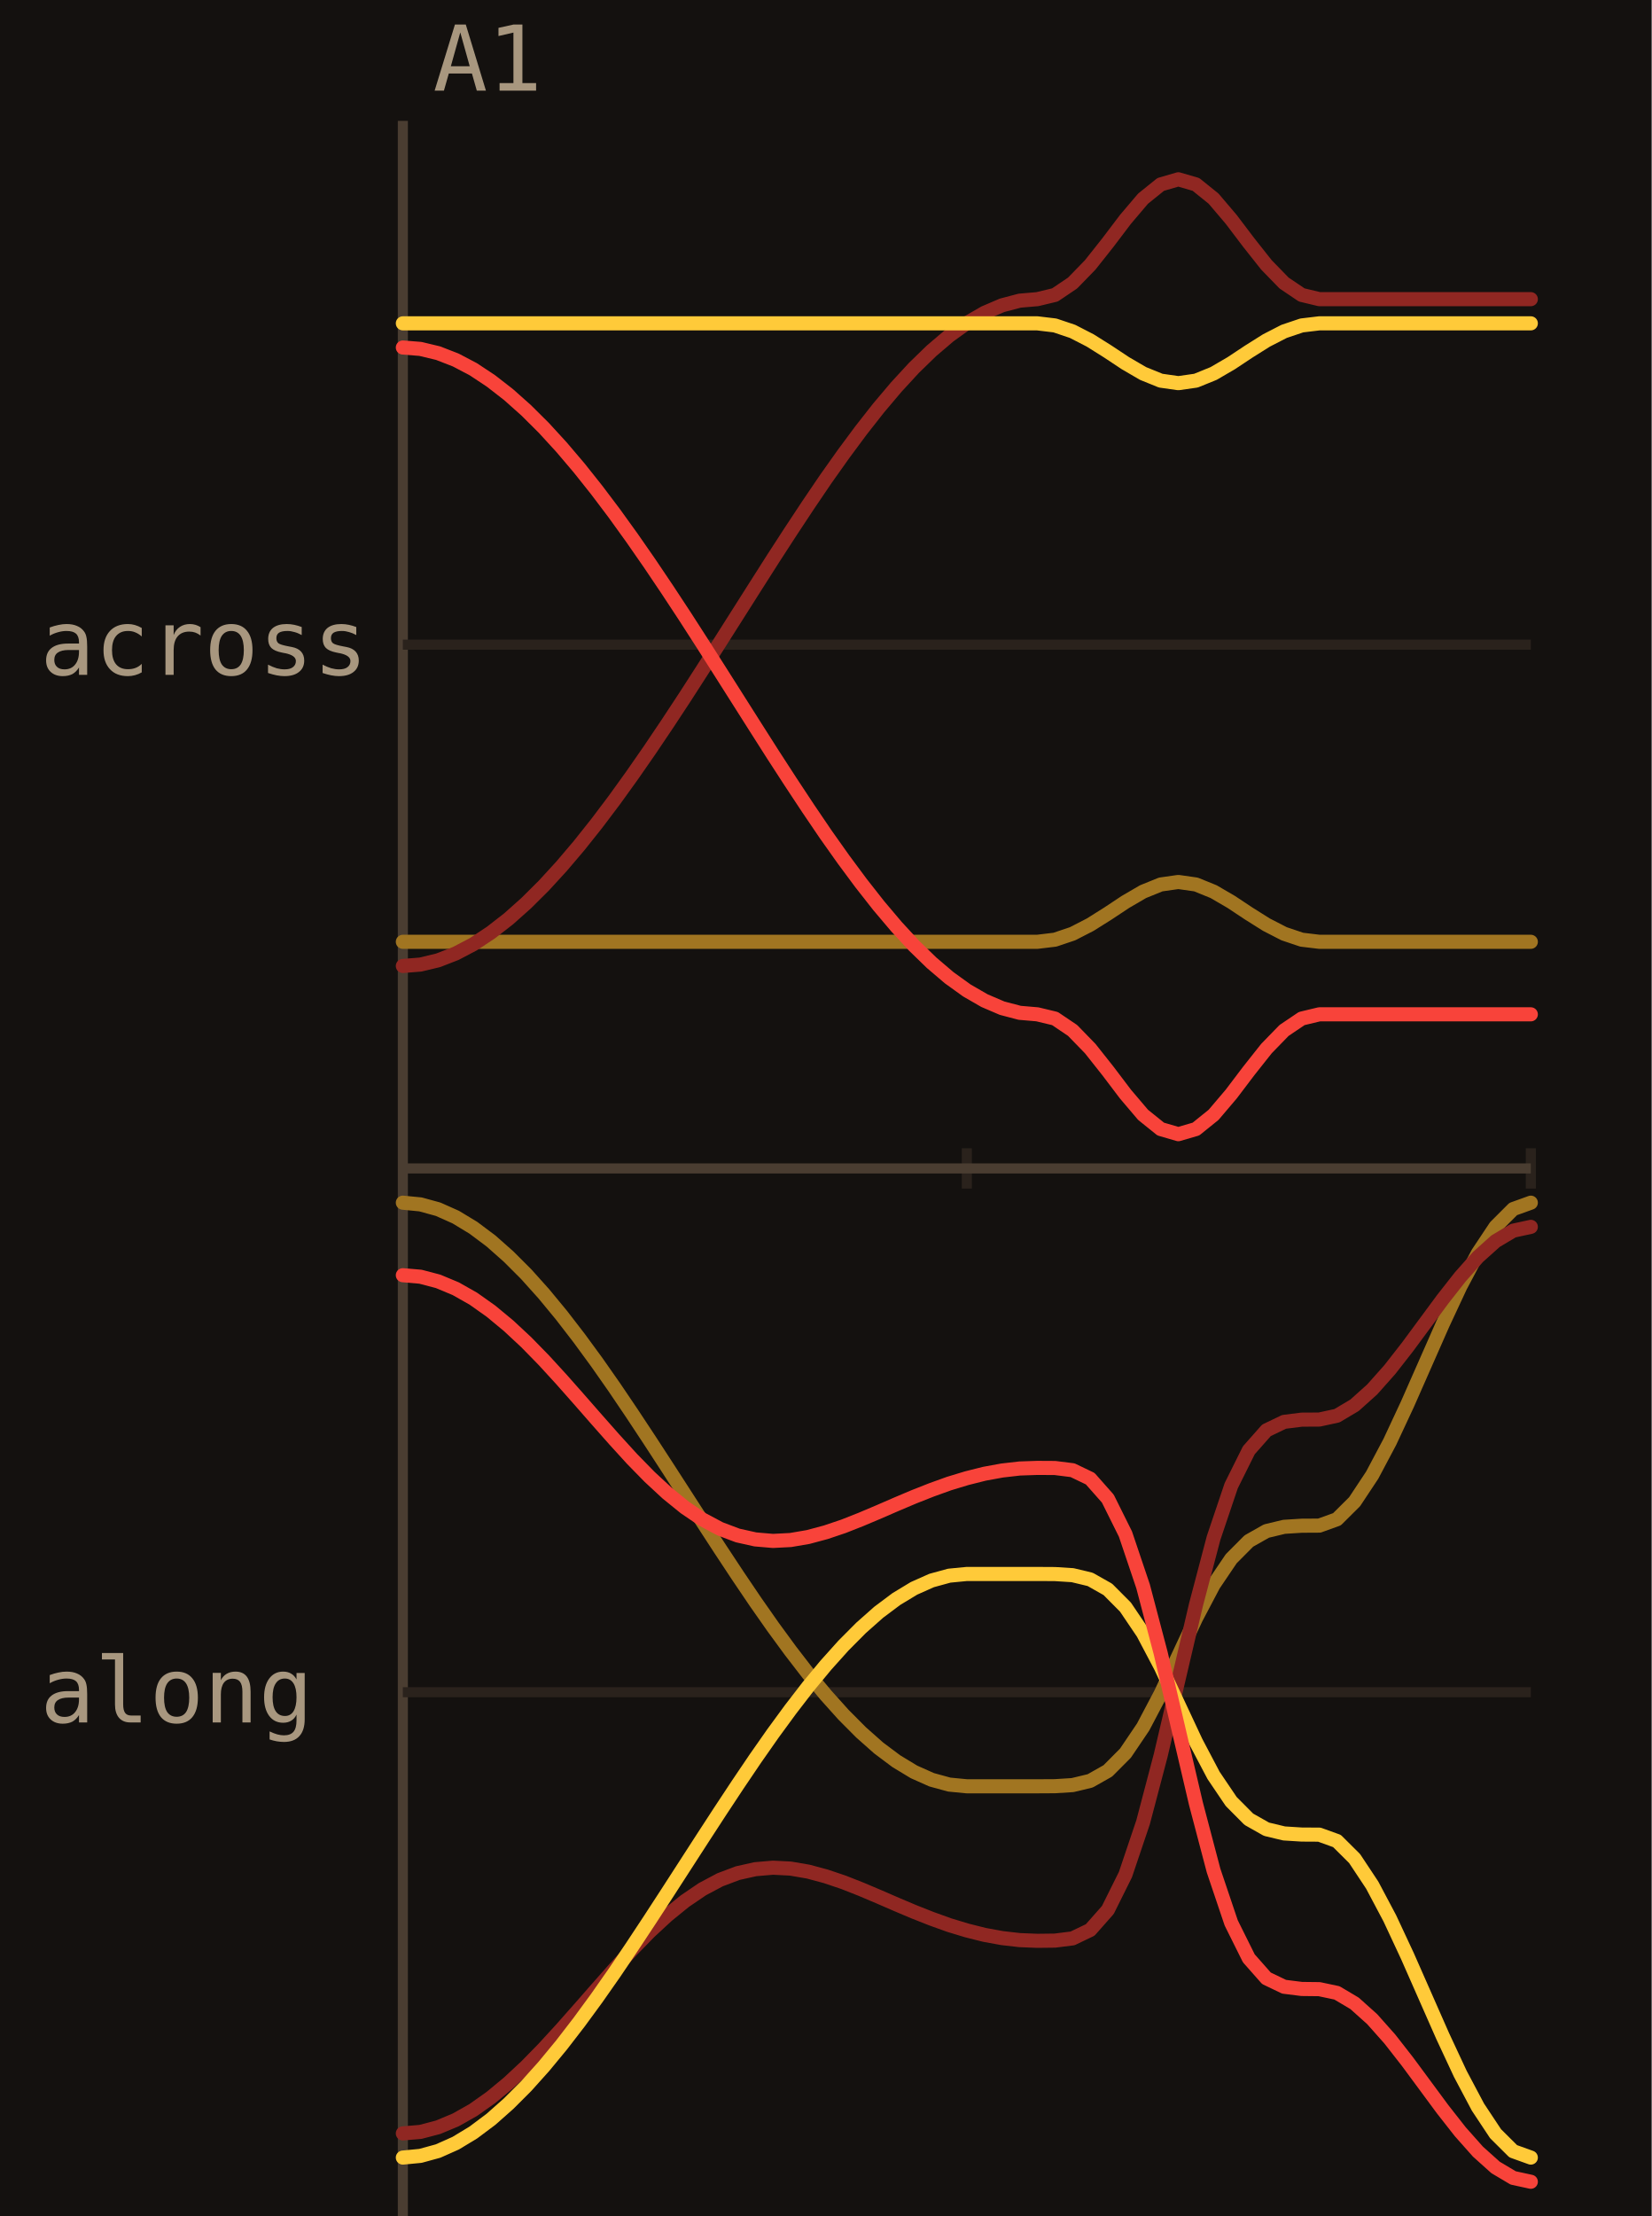
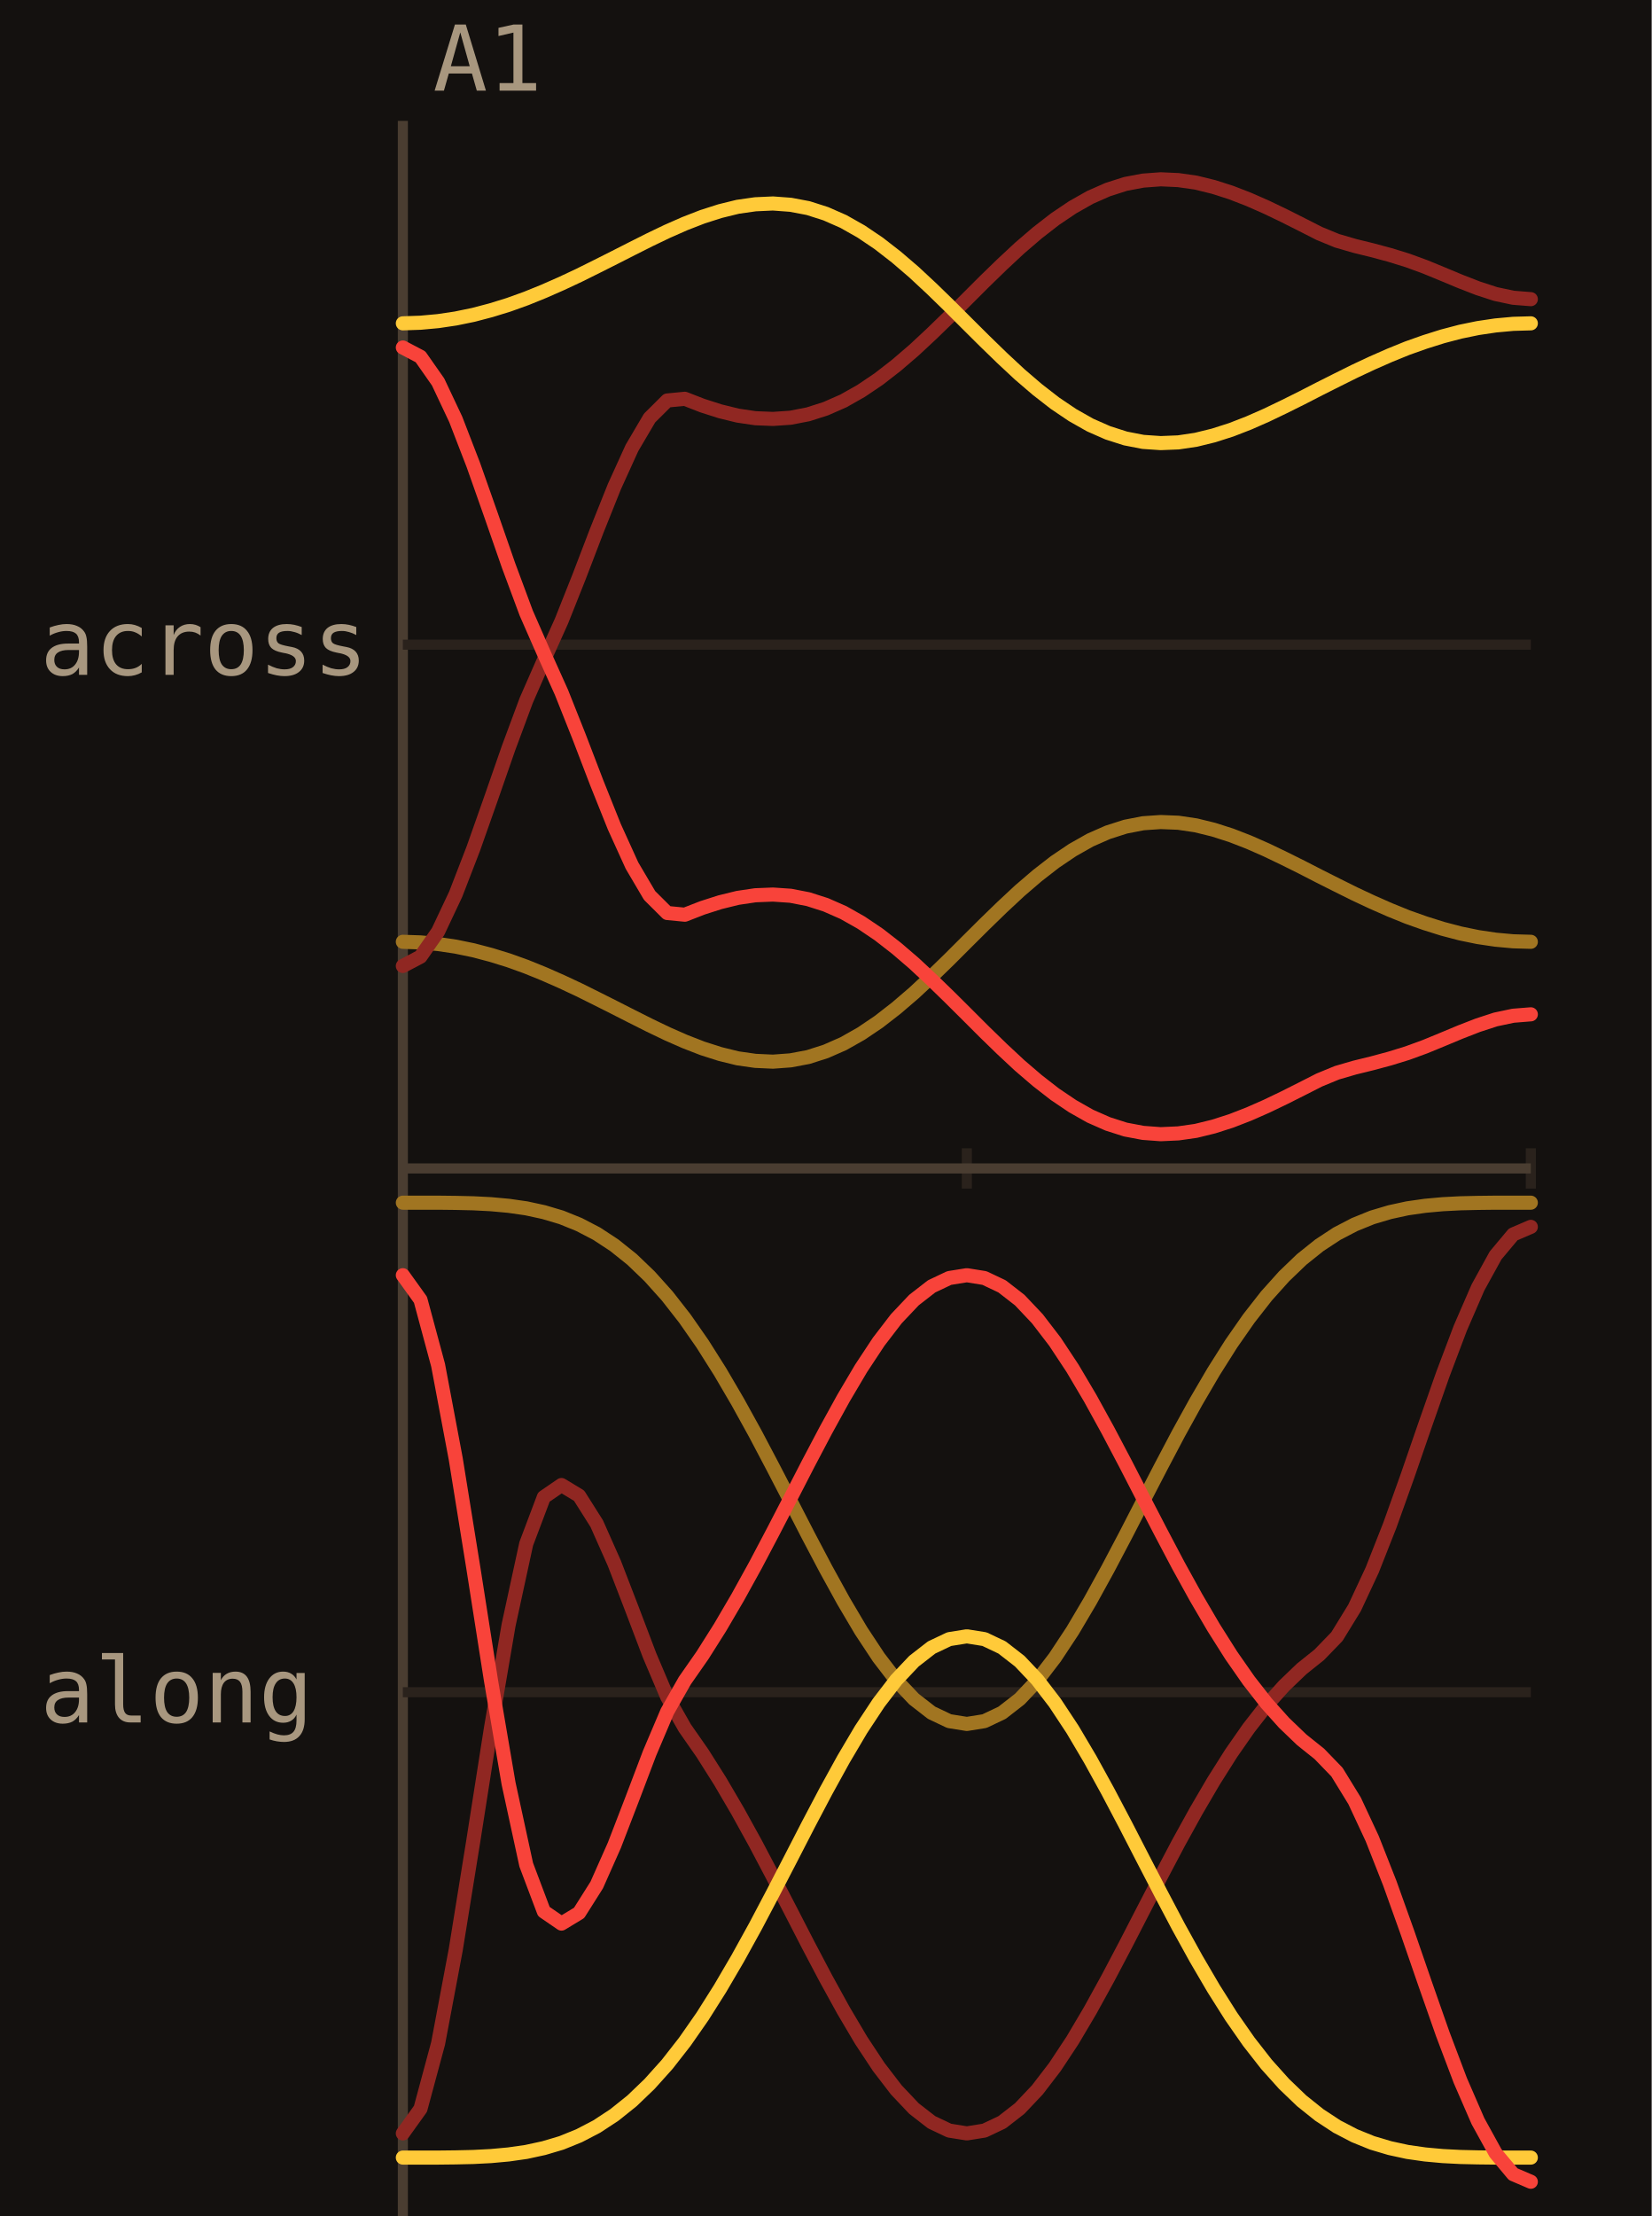
<svg xmlns="http://www.w3.org/2000/svg" viewBox="0 0 164 220" width="164" height="220" role="img">
  <rect width="164" height="220" fill="#14110f" />
  <path d="M40 12L40 220" stroke="#4a3d31" stroke-width="1" fill="none" />
  <path d="M96 114L96 118" stroke="#2a221c" stroke-width="1" fill="none" />
  <path d="M152 114L152 118" stroke="#2a221c" stroke-width="1" fill="none" />
  <path d="M40 64L152 64" stroke="#2a221c" stroke-width="1" fill="none" />
  <text x="4" y="67" fill="#a8977f" font-size="9" font-family="ui-monospace, Menlo, monospace">across</text>
  <path d="M40 168L152 168" stroke="#2a221c" stroke-width="1" fill="none" />
  <text x="4" y="171" fill="#a8977f" font-size="9" font-family="ui-monospace, Menlo, monospace">along</text>
  <path d="M40 116L152 116" stroke="#4a3d31" stroke-width="1" fill="none" />
  <text x="43" y="9" fill="#a8977f" font-size="9" font-family="ui-monospace, Menlo, monospace">A1</text>
-   <path d="M40 93.5L41.75 93.5L43.5 93.5L45.25 93.5L47 93.5L48.75 93.5L50.5 93.5L52.25 93.5L54 93.5L55.75 93.5L57.5 93.5L59.25 93.5L61 93.5L62.75 93.5L64.5 93.5L66.25 93.5L68 93.5L69.75 93.5L71.5 93.5L73.25 93.5L75 93.5L76.75 93.5L78.5 93.5L80.25 93.5L82 93.5L83.75 93.5L85.5 93.5L87.25 93.5L89 93.5L90.75 93.5L92.5 93.5L94.25 93.5L96 93.5L97.75 93.5L99.5 93.5L101.25 93.5L103 93.5L104.75 93.29L106.5 92.7L108.25 91.8L110 90.7L111.75 89.54L113.5 88.52L115.25 87.81L117 87.56L118.75 87.81L120.5 88.52L122.25 89.54L124 90.7L125.75 91.8L127.5 92.7L129.25 93.29L131 93.5L132.75 93.5L134.5 93.5L136.25 93.5L138 93.5L139.75 93.5L141.5 93.5L143.25 93.5L145 93.5L146.75 93.5L148.5 93.5L150.25 93.5L152 93.5" fill="none" stroke="#a17521" stroke-width="1.4" stroke-linecap="round" stroke-linejoin="round" />
-   <path d="M40 95.9L41.75 95.76L43.5 95.34L45.25 94.66L47 93.74L48.75 92.58L50.5 91.22L52.25 89.66L54 87.92L55.75 86.01L57.5 83.95L59.25 81.75L61 79.43L62.75 77L64.5 74.48L66.25 71.88L68 69.22L69.75 66.5L71.5 63.75L73.25 60.99L75 58.23L76.75 55.48L78.5 52.78L80.25 50.13L82 47.55L83.75 45.08L85.5 42.72L87.25 40.49L89 38.42L90.75 36.52L92.5 34.82L94.25 33.33L96 32.07L97.75 31.06L99.5 30.31L101.25 29.85L103 29.7L104.75 29.28L106.5 28.1L108.25 26.3L110 24.09L111.75 21.78L113.5 19.72L115.25 18.31L117 17.8L118.75 18.31L120.5 19.72L122.25 21.78L124 24.09L125.75 26.3L127.5 28.1L129.25 29.28L131 29.7L132.75 29.7L134.5 29.7L136.25 29.7L138 29.7L139.75 29.7L141.5 29.7L143.25 29.7L145 29.7L146.75 29.7L148.5 29.7L150.25 29.7L152 29.7" fill="none" stroke="#902722" stroke-width="1.4" stroke-linecap="round" stroke-linejoin="round" />
-   <path d="M40 32.1L41.75 32.1L43.5 32.1L45.25 32.1L47 32.1L48.75 32.1L50.5 32.1L52.25 32.1L54 32.1L55.75 32.1L57.5 32.1L59.25 32.1L61 32.1L62.75 32.1L64.5 32.1L66.25 32.1L68 32.1L69.75 32.1L71.5 32.1L73.25 32.1L75 32.1L76.75 32.1L78.5 32.1L80.25 32.1L82 32.1L83.75 32.1L85.5 32.1L87.25 32.1L89 32.1L90.75 32.1L92.5 32.1L94.25 32.1L96 32.1L97.75 32.1L99.5 32.1L101.25 32.1L103 32.1L104.75 32.31L106.5 32.9L108.25 33.8L110 34.9L111.75 36.06L113.5 37.08L115.25 37.79L117 38.04L118.75 37.79L120.5 37.08L122.25 36.06L124 34.9L125.75 33.8L127.5 32.9L129.25 32.31L131 32.1L132.75 32.1L134.5 32.1L136.25 32.1L138 32.1L139.75 32.1L141.5 32.1L143.25 32.1L145 32.1L146.75 32.1L148.5 32.1L150.25 32.1L152 32.1" fill="none" stroke="#ffca39" stroke-width="1.4" stroke-linecap="round" stroke-linejoin="round" />
-   <path d="M40 34.5L41.75 34.64L43.5 35.06L45.25 35.74L47 36.66L48.75 37.82L50.5 39.18L52.25 40.74L54 42.48L55.75 44.39L57.5 46.45L59.25 48.65L61 50.97L62.75 53.4L64.5 55.92L66.25 58.52L68 61.18L69.75 63.9L71.5 66.65L73.25 69.41L75 72.17L76.75 74.92L78.5 77.62L80.25 80.27L82 82.85L83.75 85.32L85.5 87.68L87.25 89.91L89 91.98L90.75 93.88L92.5 95.58L94.25 97.07L96 98.33L97.75 99.34L99.5 100.09L101.25 100.55L103 100.7L104.75 101.12L106.5 102.3L108.25 104.1L110 106.31L111.75 108.62L113.5 110.68L115.25 112.09L117 112.6L118.75 112.09L120.5 110.68L122.25 108.62L124 106.31L125.75 104.1L127.5 102.3L129.25 101.12L131 100.7L132.75 100.7L134.5 100.7L136.25 100.7L138 100.7L139.75 100.7L141.5 100.7L143.25 100.7L145 100.7L146.75 100.7L148.5 100.7L150.25 100.7L152 100.7" fill="none" stroke="#f8433a" stroke-width="1.4" stroke-linecap="round" stroke-linejoin="round" />
-   <path d="M40 119.4L41.75 119.57L43.5 120.05L45.25 120.83L47 121.89L48.75 123.2L50.5 124.75L52.25 126.5L54 128.45L55.75 130.57L57.5 132.84L59.25 135.23L61 137.73L62.75 140.32L64.5 142.97L66.25 145.66L68 148.37L69.75 151.08L71.5 153.77L73.25 156.42L75 159.01L76.75 161.51L78.5 163.9L80.25 166.17L82 168.28L83.75 170.23L85.5 171.99L87.25 173.54L89 174.85L90.75 175.91L92.5 176.69L94.25 177.17L96 177.34L97.75 177.34L99.5 177.34L101.25 177.34L103 177.34L104.75 177.33L106.5 177.22L108.25 176.8L110 175.81L111.75 174.05L113.5 171.46L115.25 168.14L117 164.4L118.75 160.66L120.5 157.34L122.25 154.75L124 152.99L125.75 152L127.5 151.58L129.25 151.47L131 151.46L132.75 150.83L134.5 149.09L136.25 146.45L138 143.15L139.75 139.4L141.5 135.43L143.25 131.46L145 127.71L146.75 124.41L148.5 121.78L150.25 120.03L152 119.4" fill="none" stroke="#a17521" stroke-width="1.4" stroke-linecap="round" stroke-linejoin="round" />
-   <path d="M40 211.8L41.75 211.65L43.5 211.19L45.25 210.46L47 209.47L48.75 208.23L50.5 206.78L52.25 205.15L54 203.36L55.75 201.45L57.5 199.47L59.25 197.47L61 195.49L62.75 193.57L64.5 191.78L66.25 190.16L68 188.74L69.75 187.55L71.5 186.62L73.25 185.96L75 185.57L76.75 185.42L78.5 185.51L80.25 185.81L82 186.28L83.75 186.87L85.5 187.56L87.25 188.3L89 189.06L90.75 189.8L92.5 190.49L94.25 191.12L96 191.65L97.75 192.09L99.5 192.41L101.25 192.61L103 192.68L104.75 192.66L106.5 192.44L108.25 191.6L110 189.62L111.75 186.1L113.5 180.91L115.25 174.27L117 166.8L118.75 159.33L120.5 152.69L122.25 147.5L124 143.98L125.75 142L127.5 141.16L129.25 140.94L131 140.93L132.75 140.55L134.5 139.51L136.25 137.94L138 135.97L139.75 133.73L141.5 131.36L143.25 128.99L145 126.76L146.75 124.79L148.5 123.22L150.25 122.18L152 121.8" fill="none" stroke="#902722" stroke-width="1.4" stroke-linecap="round" stroke-linejoin="round" />
-   <path d="M40 214.2L41.75 214.03L43.5 213.55L45.25 212.77L47 211.71L48.75 210.4L50.5 208.85L52.25 207.1L54 205.15L55.75 203.03L57.5 200.76L59.25 198.37L61 195.87L62.75 193.28L64.5 190.63L66.25 187.94L68 185.23L69.75 182.52L71.5 179.83L73.25 177.18L75 174.59L76.75 172.09L78.5 169.7L80.25 167.43L82 165.32L83.75 163.37L85.5 161.61L87.25 160.06L89 158.75L90.75 157.69L92.5 156.91L94.25 156.43L96 156.26L97.75 156.26L99.5 156.26L101.25 156.26L103 156.26L104.75 156.27L106.5 156.38L108.25 156.8L110 157.79L111.75 159.55L113.5 162.14L115.25 165.46L117 169.2L118.75 172.94L120.5 176.26L122.25 178.85L124 180.61L125.75 181.6L127.5 182.02L129.25 182.13L131 182.14L132.75 182.77L134.5 184.51L136.25 187.15L138 190.45L139.75 194.2L141.5 198.17L143.25 202.14L145 205.89L146.75 209.19L148.5 211.83L150.25 213.57L152 214.2" fill="none" stroke="#ffca39" stroke-width="1.4" stroke-linecap="round" stroke-linejoin="round" />
-   <path d="M40 126.6L41.75 126.75L43.5 127.21L45.25 127.94L47 128.93L48.75 130.17L50.5 131.62L52.25 133.25L54 135.04L55.75 136.95L57.5 138.93L59.25 140.93L61 142.91L62.75 144.83L64.5 146.62L66.25 148.24L68 149.66L69.75 150.85L71.5 151.78L73.25 152.44L75 152.83L76.75 152.98L78.5 152.89L80.25 152.59L82 152.12L83.75 151.53L85.5 150.84L87.25 150.1L89 149.34L90.75 148.6L92.5 147.91L94.25 147.28L96 146.75L97.75 146.31L99.5 145.99L101.25 145.79L103 145.73L104.75 145.74L106.5 145.96L108.25 146.8L110 148.78L111.75 152.3L113.5 157.49L115.25 164.13L117 171.6L118.75 179.07L120.5 185.71L122.25 190.9L124 194.42L125.75 196.4L127.5 197.24L129.25 197.46L131 197.48L132.75 197.85L134.5 198.89L136.25 200.46L138 202.43L139.75 204.67L141.5 207.04L143.25 209.41L145 211.64L146.75 213.61L148.5 215.18L150.25 216.22L152 216.6" fill="none" stroke="#f8433a" stroke-width="1.4" stroke-linecap="round" stroke-linejoin="round" />
+   <path d="M40 93.5L41.75 93.56L43.5 93.72L45.25 93.98L47 94.34L48.75 94.8L50.5 95.34L52.25 95.97L54 96.68L55.75 97.45L57.5 98.27L59.25 99.14L61 100.02L62.75 100.91L64.5 101.79L66.25 102.63L68 103.4L69.75 104.08L71.5 104.64L73.25 105.07L75 105.32L76.75 105.4L78.5 105.27L80.25 104.94L82 104.38L83.75 103.61L85.5 102.62L87.25 101.44L89 100.08L90.75 98.58L92.5 96.95L94.25 95.25L96 93.5L97.75 91.76L99.5 90.06L101.25 88.43L103 86.93L104.75 85.57L106.5 84.39L108.25 83.4L110 82.63L111.75 82.07L113.5 81.73L115.25 81.61L117 81.68L118.75 81.94L120.5 82.37L122.25 82.93L124 83.61L125.75 84.38L127.5 85.22L129.25 86.09L131 86.99L132.75 87.87L134.5 88.74L136.25 89.56L138 90.33L139.75 91.04L141.5 91.66L143.25 92.21L145 92.67L146.75 93.03L148.5 93.29L150.25 93.45L152 93.5" fill="none" stroke="#a17521" stroke-width="1.4" stroke-linecap="round" stroke-linejoin="round" />
+   <path d="M40 95.9L41.75 94.98L43.5 92.48L45.25 88.77L47 84.24L48.75 79.28L50.5 74.25L52.25 69.54L54 65.55L55.75 61.66L57.5 57.26L59.25 52.69L61 48.32L62.75 44.47L64.5 41.5L66.25 39.76L68 39.59L69.75 40.27L71.5 40.83L73.25 41.26L75 41.52L76.75 41.59L78.5 41.47L80.25 41.13L82 40.57L83.75 39.8L85.5 38.81L87.25 37.63L89 36.27L90.75 34.77L92.5 33.14L94.25 31.44L96 29.7L97.75 27.95L99.5 26.25L101.25 24.62L103 23.12L104.75 21.76L106.5 20.58L108.25 19.59L110 18.82L111.75 18.26L113.5 17.93L115.25 17.8L117 17.88L118.75 18.13L120.5 18.56L122.25 19.12L124 19.8L125.75 20.57L127.5 21.41L129.25 22.29L131 23.18L132.75 23.9L134.5 24.41L136.25 24.84L138 25.31L139.75 25.85L141.5 26.49L143.25 27.21L145 27.94L146.75 28.62L148.5 29.19L150.25 29.56L152 29.7" fill="none" stroke="#902722" stroke-width="1.4" stroke-linecap="round" stroke-linejoin="round" />
+   <path d="M40 32.1L41.75 32.04L43.5 31.88L45.25 31.62L47 31.26L48.75 30.8L50.5 30.26L52.25 29.63L54 28.92L55.75 28.15L57.5 27.33L59.25 26.46L61 25.58L62.75 24.69L64.5 23.81L66.25 22.97L68 22.2L69.75 21.52L71.5 20.96L73.25 20.53L75 20.28L76.75 20.2L78.5 20.33L80.25 20.66L82 21.22L83.75 21.99L85.5 22.98L87.25 24.16L89 25.52L90.75 27.02L92.5 28.65L94.25 30.35L96 32.1L97.75 33.84L99.5 35.54L101.25 37.17L103 38.67L104.75 40.03L106.5 41.21L108.25 42.2L110 42.97L111.75 43.53L113.5 43.87L115.25 43.99L117 43.92L118.75 43.66L120.5 43.23L122.25 42.67L124 41.99L125.75 41.22L127.5 40.38L129.25 39.51L131 38.61L132.75 37.73L134.5 36.86L136.25 36.04L138 35.27L139.75 34.56L141.5 33.94L143.25 33.39L145 32.93L146.75 32.57L148.5 32.31L150.25 32.15L152 32.1" fill="none" stroke="#ffca39" stroke-width="1.4" stroke-linecap="round" stroke-linejoin="round" />
+   <path d="M40 34.5L41.75 35.42L43.5 37.92L45.25 41.63L47 46.16L48.75 51.12L50.5 56.15L52.25 60.86L54 64.85L55.75 68.74L57.5 73.14L59.25 77.71L61 82.08L62.75 85.93L64.5 88.9L66.25 90.64L68 90.81L69.75 90.13L71.5 89.57L73.25 89.14L75 88.88L76.75 88.81L78.5 88.93L80.25 89.27L82 89.83L83.75 90.6L85.5 91.59L87.25 92.77L89 94.13L90.75 95.63L92.5 97.26L94.25 98.96L96 100.7L97.75 102.45L99.5 104.15L101.25 105.78L103 107.28L104.75 108.64L106.5 109.82L108.25 110.81L110 111.58L111.75 112.14L113.5 112.47L115.25 112.6L117 112.52L118.75 112.27L120.5 111.84L122.25 111.28L124 110.6L125.75 109.83L127.5 108.99L129.25 108.11L131 107.22L132.75 106.5L134.5 105.99L136.25 105.56L138 105.09L139.75 104.55L141.5 103.91L143.25 103.19L145 102.46L146.75 101.78L148.5 101.21L150.25 100.84L152 100.7" fill="none" stroke="#f8433a" stroke-width="1.4" stroke-linecap="round" stroke-linejoin="round" />
+   <path d="M40 119.4L41.75 119.4L43.5 119.4L45.25 119.42L47 119.46L48.75 119.55L50.5 119.71L52.25 119.96L54 120.34L55.75 120.86L57.5 121.57L59.25 122.48L61 123.63L62.75 125.03L64.5 126.71L66.25 128.66L68 130.9L69.75 133.41L71.5 136.18L73.25 139.17L75 142.34L76.75 145.66L78.5 149.04L80.25 152.44L82 155.76L83.75 158.94L85.5 161.9L87.25 164.55L89 166.83L90.75 168.68L92.5 170.04L94.25 170.87L96 171.15L97.75 170.87L99.5 170.04L101.25 168.68L103 166.83L104.75 164.55L106.5 161.9L108.25 158.94L110 155.76L111.75 152.44L113.5 149.04L115.25 145.66L117 142.34L118.75 139.17L120.5 136.18L122.25 133.41L124 130.9L125.75 128.66L127.5 126.71L129.25 125.03L131 123.63L132.75 122.48L134.5 121.57L136.25 120.86L138 120.34L139.75 119.96L141.5 119.71L143.25 119.55L145 119.46L146.75 119.42L148.5 119.4L150.25 119.4L152 119.4" fill="none" stroke="#a17521" stroke-width="1.4" stroke-linecap="round" stroke-linejoin="round" />
+   <path d="M40 211.8L41.75 209.36L43.5 202.87L45.25 193.58L47 182.73L48.75 171.57L50.5 161.33L52.25 153.27L54 148.63L55.75 147.43L57.5 148.49L59.25 151.26L61 155.2L62.75 159.74L64.5 164.35L66.25 168.47L68 171.55L69.75 174.06L71.5 176.83L73.25 179.82L75 182.99L76.75 186.31L78.5 189.69L80.25 193.09L82 196.41L83.75 199.59L85.5 202.55L87.25 205.2L89 207.48L90.75 209.33L92.5 210.69L94.25 211.52L96 211.8L97.75 211.52L99.5 210.69L101.25 209.33L103 207.48L104.75 205.2L106.5 202.55L108.25 199.59L110 196.41L111.75 193.09L113.5 189.69L115.25 186.31L117 182.99L118.75 179.82L120.5 176.83L122.25 174.06L124 171.55L125.75 169.31L127.5 167.36L129.25 165.68L131 164.28L132.75 162.47L134.5 159.62L136.25 155.87L138 151.43L139.75 146.54L141.5 141.47L143.25 136.48L145 131.85L146.75 127.82L148.5 124.64L150.25 122.55L152 121.8" fill="none" stroke="#902722" stroke-width="1.4" stroke-linecap="round" stroke-linejoin="round" />
+   <path d="M40 214.2L41.75 214.2L43.5 214.2L45.25 214.18L47 214.14L48.75 214.05L50.5 213.89L52.25 213.64L54 213.26L55.75 212.74L57.5 212.03L59.25 211.12L61 209.97L62.75 208.57L64.5 206.89L66.25 204.94L68 202.7L69.75 200.19L71.5 197.42L73.25 194.43L75 191.26L76.75 187.94L78.5 184.56L80.25 181.16L82 177.84L83.75 174.66L85.5 171.7L87.25 169.05L89 166.77L90.75 164.92L92.5 163.56L94.25 162.73L96 162.45L97.75 162.73L99.5 163.56L101.25 164.92L103 166.77L104.75 169.05L106.5 171.7L108.25 174.66L110 177.84L111.75 181.16L113.5 184.56L115.25 187.94L117 191.26L118.75 194.43L120.5 197.42L122.25 200.19L124 202.7L125.75 204.94L127.5 206.89L129.25 208.57L131 209.97L132.75 211.12L134.5 212.03L136.25 212.74L138 213.26L139.75 213.64L141.5 213.89L143.25 214.05L145 214.14L146.75 214.18L148.5 214.2L150.25 214.2L152 214.2" fill="none" stroke="#ffca39" stroke-width="1.4" stroke-linecap="round" stroke-linejoin="round" />
+   <path d="M40 126.6L41.75 129.04L43.5 135.53L45.25 144.82L47 155.67L48.75 166.83L50.5 177.07L52.25 185.13L54 189.77L55.75 190.97L57.5 189.91L59.25 187.14L61 183.2L62.75 178.66L64.5 174.05L66.25 169.93L68 166.85L69.75 164.34L71.5 161.57L73.25 158.58L75 155.41L76.75 152.09L78.5 148.71L80.25 145.31L82 141.99L83.75 138.81L85.5 135.85L87.25 133.2L89 130.92L90.75 129.07L92.5 127.71L94.25 126.88L96 126.6L97.75 126.88L99.5 127.71L101.25 129.07L103 130.92L104.75 133.2L106.5 135.85L108.25 138.81L110 141.99L111.75 145.31L113.5 148.71L115.25 152.09L117 155.41L118.75 158.58L120.5 161.57L122.25 164.34L124 166.85L125.75 169.09L127.5 171.04L129.25 172.72L131 174.12L132.75 175.93L134.5 178.78L136.25 182.53L138 186.97L139.75 191.86L141.5 196.93L143.25 201.92L145 206.55L146.75 210.58L148.5 213.76L150.25 215.85L152 216.6" fill="none" stroke="#f8433a" stroke-width="1.4" stroke-linecap="round" stroke-linejoin="round" />
</svg>
